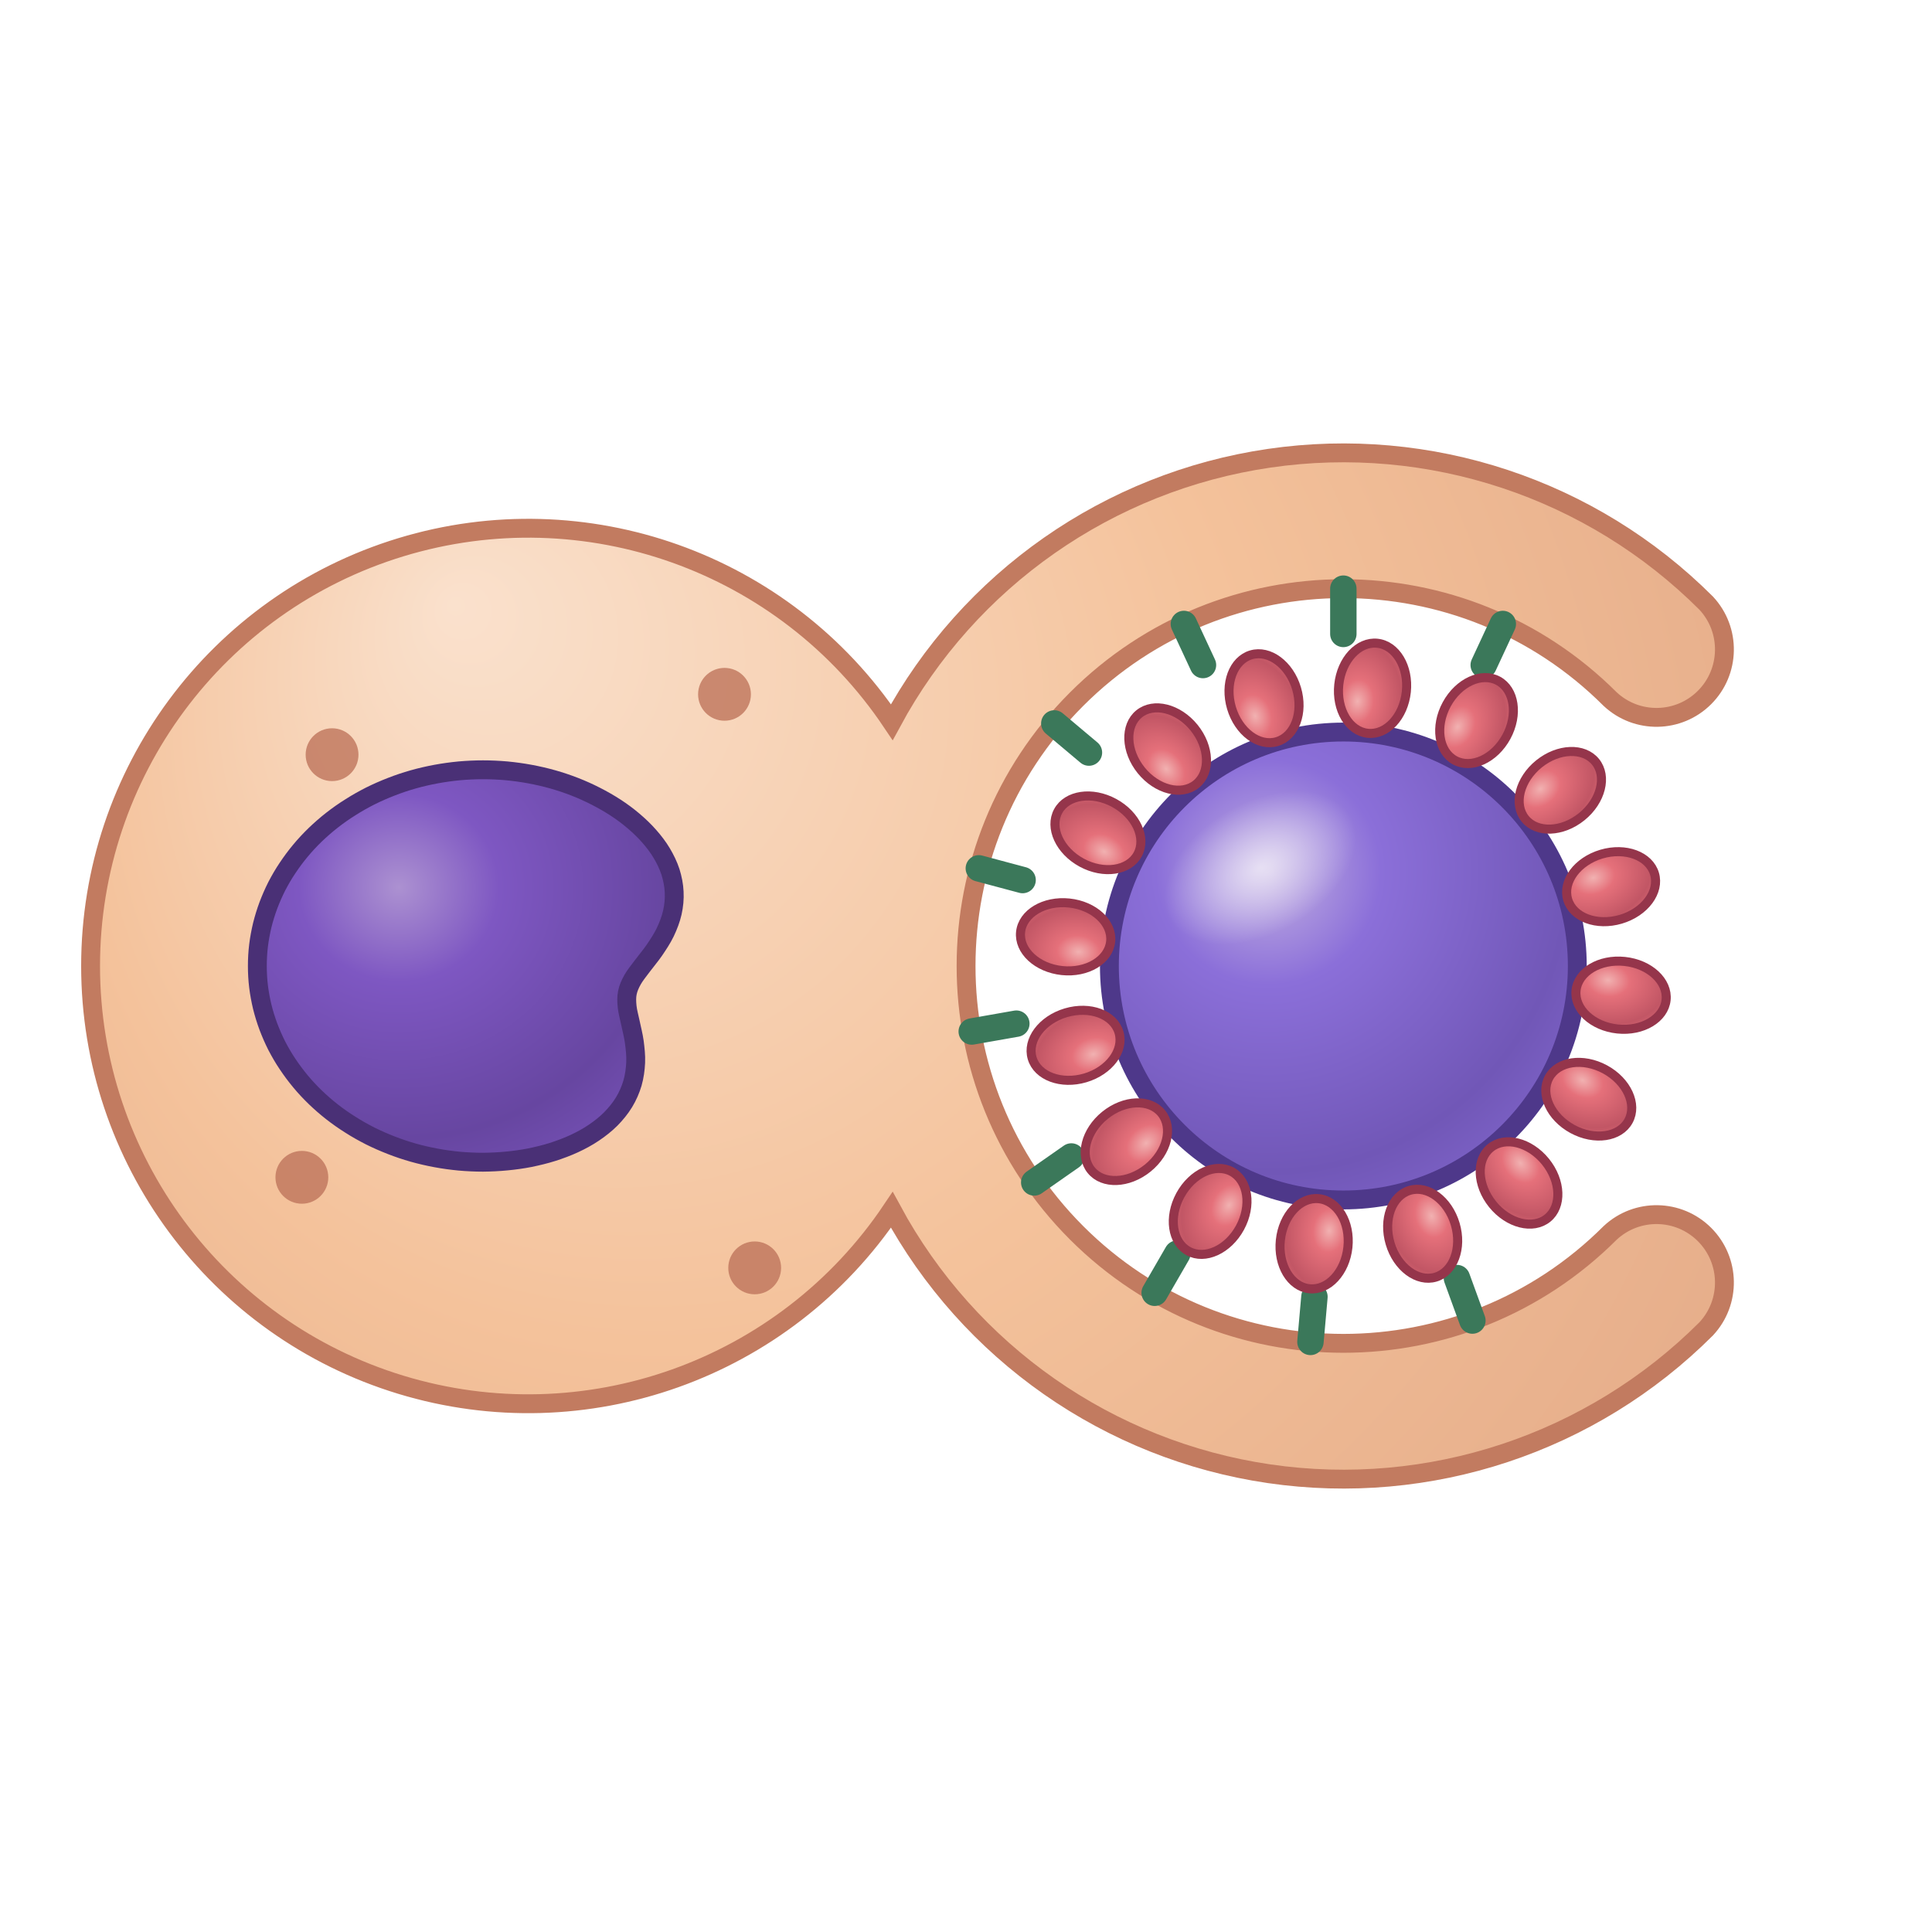
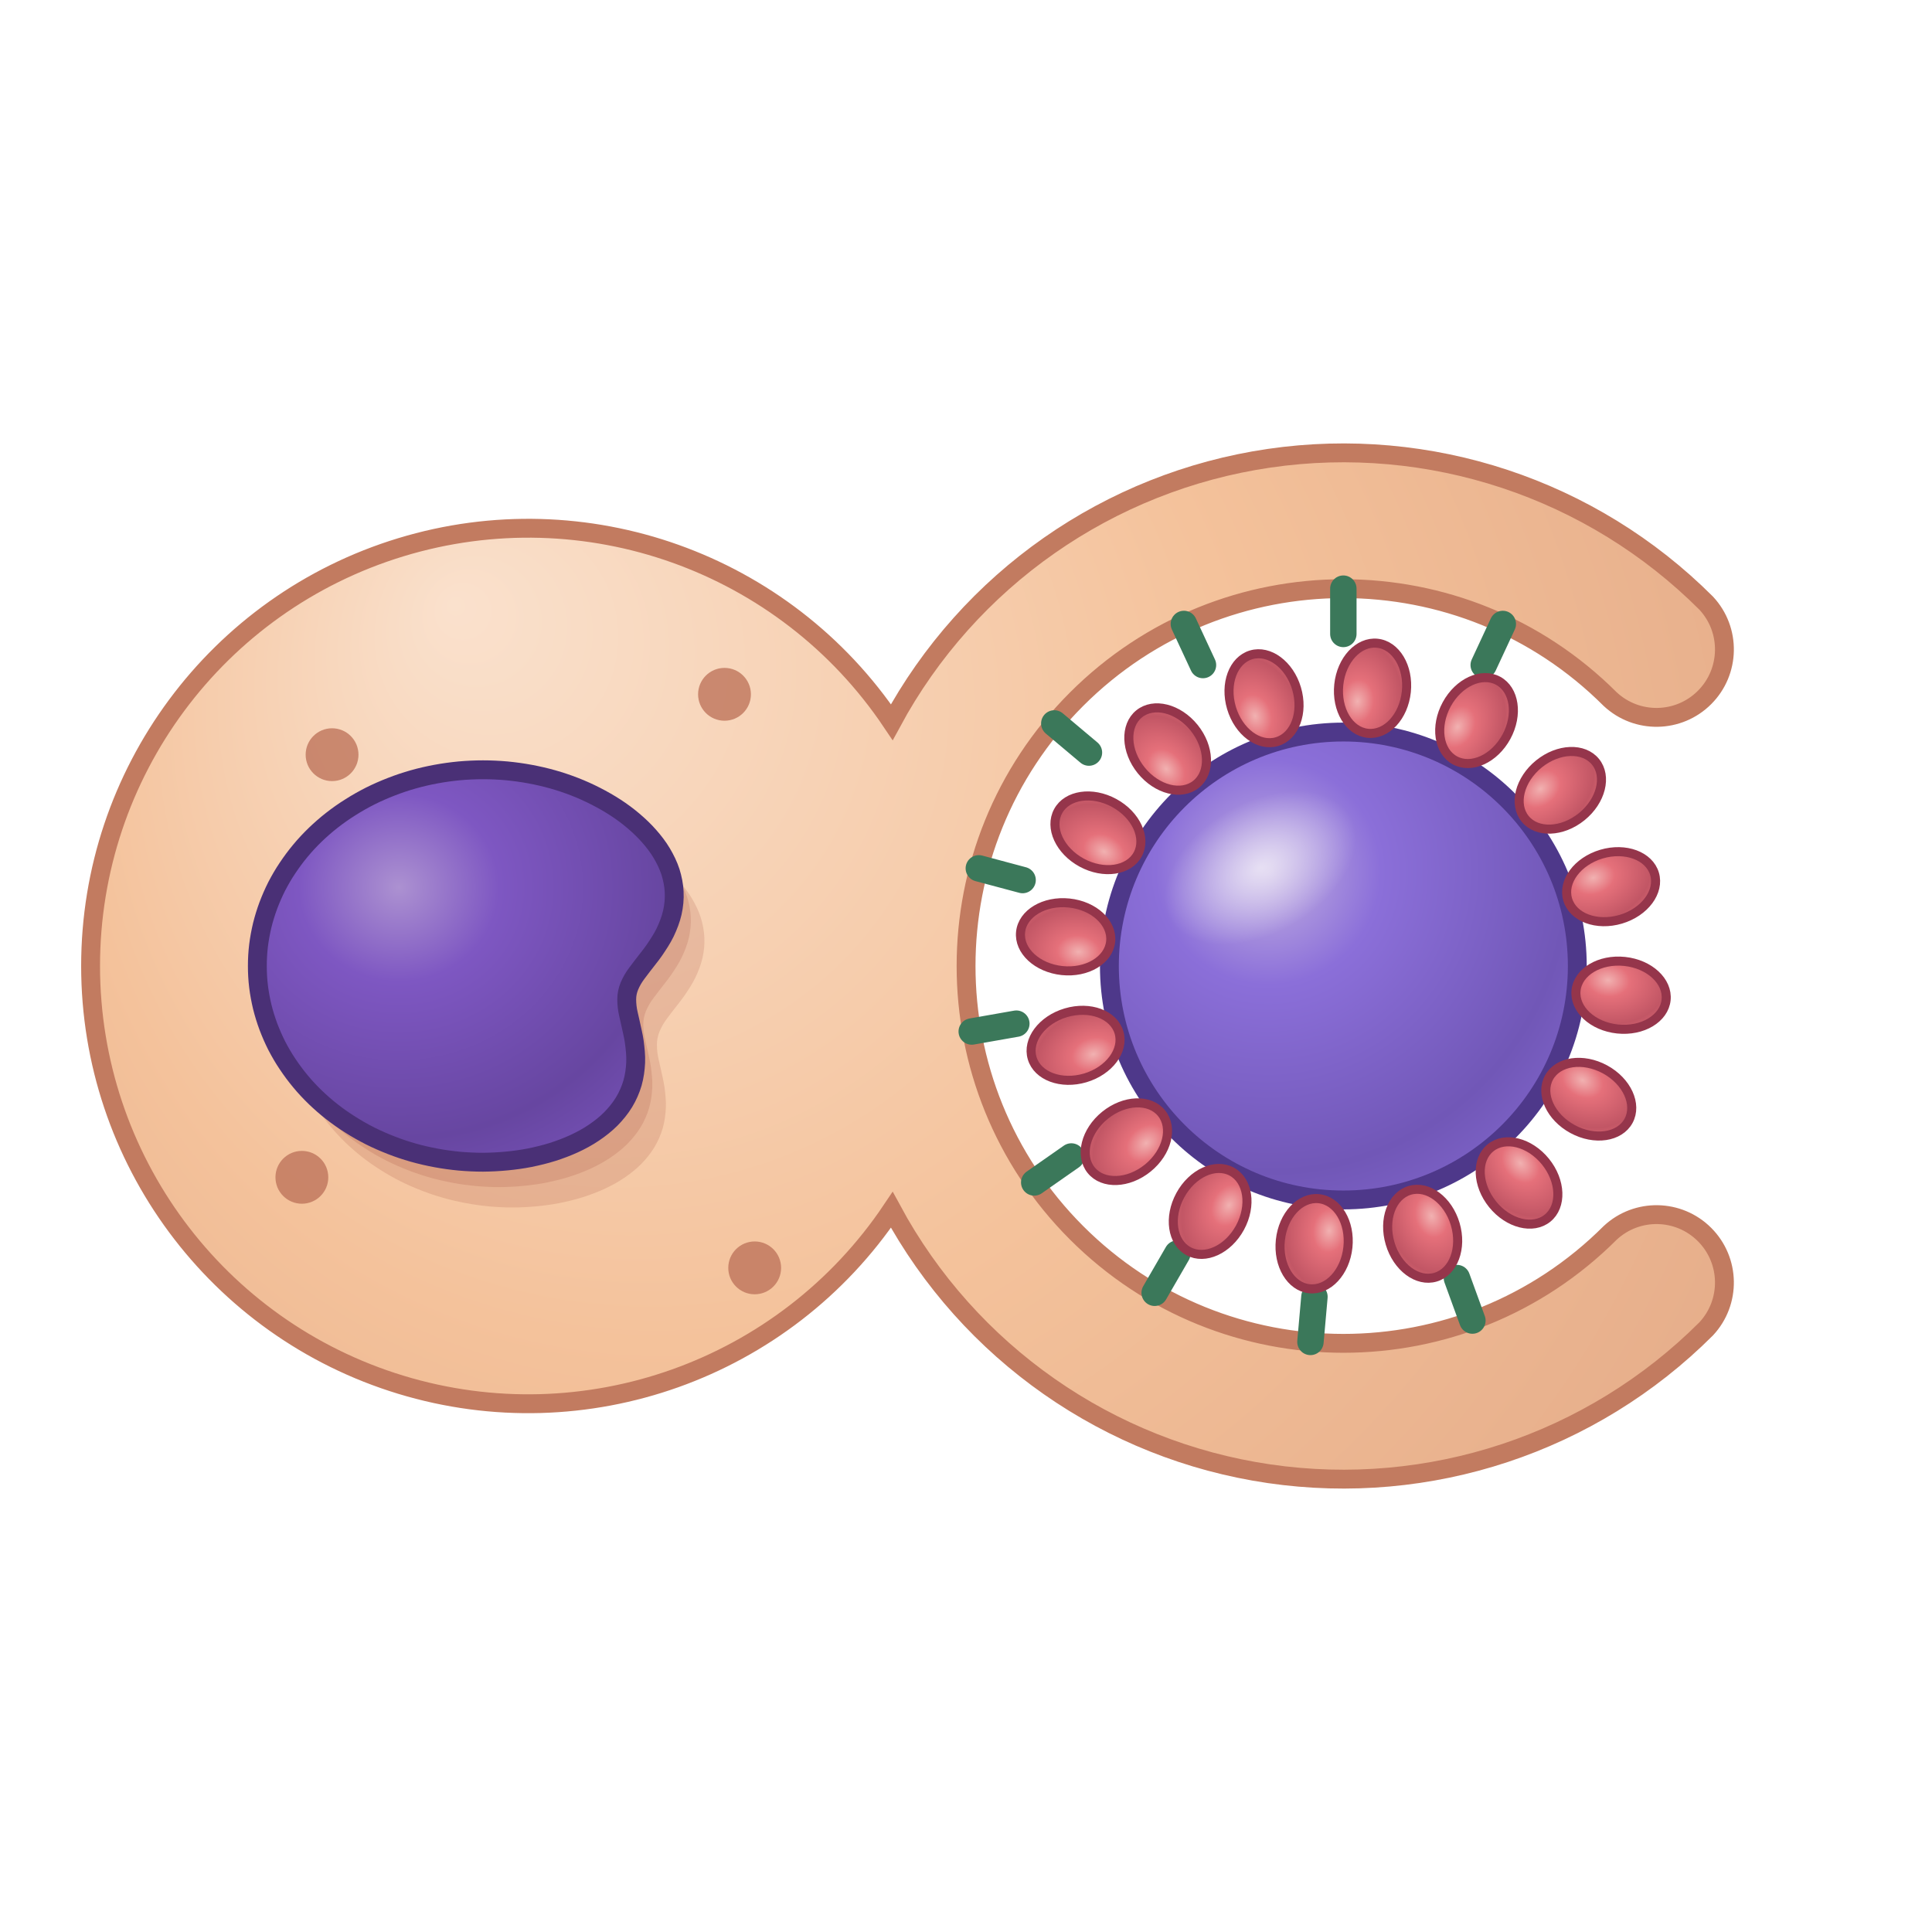
<svg xmlns="http://www.w3.org/2000/svg" viewBox="0 0 256 256" width="256" height="256" role="img" aria-labelledby="c3b-opsonisation-title">
  <defs>
    <radialGradient id="c3b-opsonisation-cell" gradientUnits="userSpaceOnUse" cx="110" cy="118" r="140" fx="60" fy="80">
      <stop offset="0" stop-color="#fae1cd" />
      <stop offset="0.55" stop-color="#F4C29B" />
      <stop offset="1" stop-color="#e5ac89" />
    </radialGradient>
    <radialGradient id="c3b-opsonisation-nucleus" cx="0.34" cy="0.3" r="0.8">
      <stop offset="0" stop-color="#ac91d1" />
      <stop offset="0.3" stop-color="#7E57C2" />
      <stop offset="0.8" stop-color="#6746a1" />
      <stop offset="1" stop-color="#734fb2" />
    </radialGradient>
    <radialGradient id="c3b-opsonisation-bug" cx="0.34" cy="0.3" r="0.8">
      <stop offset="0" stop-color="#c3b1e2" />
      <stop offset="0.3" stop-color="#8B6FD9" />
      <stop offset="0.8" stop-color="#7157b7" />
      <stop offset="1" stop-color="#7e63c8" />
    </radialGradient>
    <radialGradient id="c3b-opsonisation-c3b" cx="0.34" cy="0.3" r="0.8">
      <stop offset="0" stop-color="#f1b1b1" />
      <stop offset="0.3" stop-color="#E5707A" />
      <stop offset="0.8" stop-color="#c25665" />
      <stop offset="1" stop-color="#d46370" />
    </radialGradient>
    <radialGradient id="c3b-opsonisation-gloss">
      <stop offset="0" stop-color="#fff" stop-opacity="0.62" />
      <stop offset="1" stop-color="#fff" stop-opacity="0" />
    </radialGradient>
  </defs>
  <path d="M118.17 160.31A58 58 0 1 1 118.17 95.69A68 68 0 0 1 226.08 79.92A9 9 0 0 1 213.36 92.64A50 50 0 1 0 213.36 163.36A9 9 0 0 1 226.08 176.08A68 68 0 0 1 118.17 160.31Z" fill="url(#c3b-opsonisation-cell)" stroke="#c27b60" stroke-width="2.5" />
+   <g transform="translate(2.2 3.3)">
+     <path d="M85.11 128C84.63 128.65 84.15 129.22 83.82 129.81C83.49 130.4 83.25 130.94 83.13 131.54C83.01 132.13 83.03 132.73 83.1 133.4C83.17 134.07 83.38 134.79 83.54 135.56C83.7 136.34 83.93 137.2 84.05 138.07C84.16 138.93 84.27 139.87 84.23 140.78C84.19 141.69 84.06 142.63 83.81 143.51C83.55 144.39 83.17 145.26 82.69 146.05C82.21 146.84 81.6 147.59 80.93 148.27C80.26 148.94 79.49 149.55 78.67 150.1C77.86 150.65 76.97 151.13 76.06 151.55C75.15 151.97 74.18 152.33 73.21 152.64C72.23 152.95 71.22 153.19 70.21 153.4C69.19 153.6 68.16 153.74 67.12 153.84C66.09 153.94 65.04 153.99 64 154C62.96 154 61.91 153.95 60.87 153.86C59.84 153.76 58.8 153.62 57.78 153.43C56.76 153.24 55.75 153.01 54.76 152.73C53.77 152.45 52.79 152.12 51.84 151.75C50.89 151.38 49.95 150.97 49.05 150.52C48.15 150.06 47.27 149.57 46.43 149.03C45.58 148.5 44.77 147.93 43.99 147.32C43.22 146.72 42.48 146.07 41.78 145.4C41.08 144.72 40.42 144.02 39.81 143.28C39.2 142.55 38.63 141.78 38.11 141C37.58 140.22 37.11 139.4 36.68 138.58C36.26 137.75 35.89 136.9 35.56 136.03C35.24 135.17 34.97 134.29 34.75 133.41C34.54 132.52 34.37 131.62 34.26 130.72C34.15 129.82 34.1 128.91 34.1 128C34.1 127.09 34.15 126.18 34.26 125.28C34.37 124.38 34.54 123.48 34.75 122.59C34.97 121.71 35.24 120.83 35.56 119.97C35.89 119.1 36.26 118.25 36.68 117.42C37.11 116.6 37.58 115.78 38.11 115C38.63 114.22 39.2 113.45 39.81 112.72C40.42 111.98 41.08 111.28 41.78 110.6C42.48 109.93 43.22 109.28 43.99 108.68C44.77 108.07 45.58 107.5 46.43 106.97C47.27 106.43 48.15 105.94 49.05 105.48C49.95 105.03 50.89 104.62 51.84 104.25C52.79 103.88 53.77 103.55 54.76 103.27C55.75 102.99 56.76 102.76 57.78 102.57C58.8 102.38 59.84 102.24 60.87 102.14C61.91 102.05 62.96 102 64 102C65.04 102 66.09 102.05 67.13 102.14C68.16 102.24 69.2 102.38 70.22 102.57C71.24 102.76 72.25 102.99 73.24 103.27C74.23 103.55 75.21 103.88 76.16 104.25C77.11 104.62 78.04 105.04 78.94 105.5C79.84 105.96 80.72 106.46 81.55 107C82.38 107.54 83.18 108.13 83.92 108.76C84.66 109.39 85.37 110.06 86 110.78C86.63 111.49 87.21 112.25 87.68 113.04C88.15 113.83 88.56 114.67 88.84 115.53C89.11 116.39 89.29 117.29 89.33 118.19C89.38 119.09 89.29 120.02 89.09 120.91C88.89 121.8 88.54 122.7 88.14 123.54C87.74 124.37 87.2 125.18 86.69 125.93C86.18 126.67 85.59 127.35 85.11 128Z" fill="#801b11" opacity="0.13" />
+   </g>
+   <g transform="translate(4 6)">
+     <path d="M85.11 128C84.63 128.65 84.15 129.22 83.82 129.81C83.49 130.4 83.25 130.94 83.13 131.54C83.01 132.13 83.03 132.73 83.1 133.4C83.17 134.07 83.38 134.79 83.54 135.56C83.7 136.34 83.93 137.2 84.05 138.07C84.16 138.93 84.27 139.87 84.23 140.78C84.19 141.69 84.06 142.63 83.81 143.51C83.55 144.39 83.17 145.26 82.69 146.05C82.21 146.84 81.6 147.59 80.93 148.27C80.26 148.94 79.49 149.55 78.67 150.1C77.86 150.65 76.97 151.13 76.06 151.55C75.15 151.97 74.18 152.33 73.21 152.64C72.23 152.95 71.22 153.19 70.21 153.4C69.19 153.6 68.16 153.74 67.12 153.84C66.09 153.94 65.04 153.99 64 154C62.96 154 61.91 153.95 60.87 153.86C59.84 153.76 58.8 153.62 57.78 153.43C56.76 153.24 55.75 153.01 54.76 152.73C53.77 152.45 52.79 152.12 51.84 151.75C50.89 151.38 49.95 150.97 49.05 150.52C48.15 150.06 47.27 149.57 46.43 149.03C45.58 148.5 44.77 147.93 43.99 147.32C43.22 146.72 42.48 146.07 41.78 145.4C41.08 144.72 40.42 144.02 39.81 143.28C39.2 142.55 38.63 141.78 38.11 141C37.58 140.22 37.11 139.4 36.68 138.58C36.26 137.75 35.89 136.9 35.56 136.03C35.24 135.17 34.97 134.29 34.75 133.41C34.54 132.52 34.37 131.62 34.26 130.72C34.15 129.82 34.1 128.91 34.1 128C34.1 127.09 34.15 126.18 34.26 125.28C34.37 124.38 34.54 123.48 34.75 122.59C34.97 121.71 35.24 120.83 35.56 119.97C35.89 119.1 36.26 118.25 36.68 117.42C37.11 116.6 37.58 115.78 38.11 115C38.63 114.22 39.2 113.45 39.81 112.72C40.42 111.98 41.08 111.28 41.78 110.6C42.48 109.93 43.22 109.28 43.99 108.68C44.77 108.07 45.58 107.5 46.43 106.97C47.27 106.43 48.15 105.94 49.05 105.48C49.95 105.03 50.89 104.62 51.84 104.25C52.79 103.88 53.77 103.55 54.76 103.27C55.75 102.99 56.76 102.76 57.78 102.57C58.8 102.38 59.84 102.24 60.87 102.14C61.91 102.05 62.96 102 64 102C65.04 102 66.09 102.05 67.13 102.14C68.16 102.24 69.2 102.38 70.22 102.57C71.24 102.76 72.25 102.99 73.24 103.27C74.23 103.55 75.21 103.88 76.16 104.25C77.11 104.62 78.04 105.04 78.94 105.5C79.84 105.96 80.72 106.46 81.55 107C82.38 107.54 83.18 108.13 83.92 108.76C84.66 109.39 85.37 110.06 86 110.78C86.63 111.49 87.21 112.25 87.68 113.04C88.15 113.83 88.56 114.67 88.84 115.53C89.11 116.39 89.29 117.29 89.33 118.19C89.38 119.09 89.29 120.02 89.09 120.91C88.89 121.8 88.54 122.7 88.14 123.54C87.74 124.37 87.2 125.18 86.69 125.93C86.18 126.67 85.59 127.35 85.11 128Z" fill="#801b11" opacity="0.13" />
+   </g>
  <path d="M85.11 128C84.63 128.65 84.15 129.22 83.82 129.81C83.49 130.4 83.25 130.94 83.13 131.54C83.01 132.13 83.03 132.73 83.1 133.4C83.17 134.07 83.38 134.79 83.54 135.56C83.7 136.34 83.93 137.2 84.05 138.07C84.16 138.93 84.27 139.87 84.23 140.78C84.19 141.69 84.06 142.63 83.81 143.51C83.55 144.39 83.17 145.26 82.69 146.05C82.21 146.84 81.6 147.59 80.93 148.27C80.26 148.94 79.49 149.55 78.67 150.1C77.86 150.65 76.97 151.13 76.06 151.55C75.15 151.97 74.18 152.33 73.21 152.64C72.23 152.95 71.22 153.19 70.21 153.4C69.19 153.6 68.16 153.74 67.12 153.84C66.09 153.94 65.04 153.99 64 154C62.96 154 61.91 153.95 60.87 153.86C59.84 153.76 58.8 153.62 57.78 153.43C56.76 153.24 55.75 153.01 54.76 152.73C53.77 152.45 52.79 152.12 51.84 151.75C50.89 151.38 49.95 150.97 49.05 150.52C48.15 150.06 47.27 149.57 46.43 149.03C45.58 148.5 44.77 147.93 43.99 147.32C43.22 146.72 42.48 146.07 41.78 145.4C41.08 144.72 40.42 144.02 39.81 143.28C39.2 142.55 38.63 141.78 38.11 141C37.58 140.22 37.11 139.4 36.68 138.58C36.26 137.75 35.89 136.9 35.56 136.03C35.24 135.17 34.97 134.29 34.75 133.41C34.54 132.52 34.37 131.62 34.26 130.72C34.15 129.82 34.1 128.91 34.1 128C34.1 127.09 34.15 126.18 34.26 125.28C34.37 124.38 34.54 123.48 34.75 122.59C34.97 121.71 35.24 120.83 35.56 119.97C35.89 119.1 36.26 118.25 36.68 117.42C37.11 116.6 37.58 115.78 38.11 115C38.63 114.22 39.2 113.45 39.81 112.72C40.42 111.98 41.08 111.28 41.78 110.6C42.48 109.93 43.22 109.28 43.99 108.68C44.77 108.07 45.58 107.5 46.43 106.97C47.27 106.43 48.15 105.94 49.05 105.48C49.95 105.03 50.89 104.62 51.84 104.25C52.79 103.88 53.77 103.55 54.76 103.27C55.75 102.99 56.76 102.76 57.78 102.57C58.8 102.38 59.84 102.24 60.87 102.14C61.91 102.05 62.96 102 64 102C65.04 102 66.09 102.05 67.13 102.14C68.16 102.24 69.2 102.38 70.22 102.57C71.24 102.76 72.25 102.99 73.24 103.27C74.23 103.55 75.21 103.88 76.16 104.25C77.11 104.62 78.04 105.04 78.94 105.5C79.84 105.96 80.72 106.46 81.55 107C82.38 107.54 83.18 108.13 83.92 108.76C84.66 109.39 85.37 110.06 86 110.78C86.63 111.49 87.21 112.25 87.68 113.04C88.15 113.83 88.56 114.67 88.84 115.53C89.11 116.39 89.29 117.29 89.33 118.19C89.38 119.09 89.29 120.02 89.09 120.91C88.89 121.8 88.54 122.7 88.14 123.54C87.74 124.37 87.2 125.18 86.69 125.93C86.18 126.67 85.59 127.35 85.11 128Z" fill="url(#c3b-opsonisation-nucleus)" stroke="#4a3076" stroke-width="2.5" />
  <circle cx="96" cy="92" r="3.5" fill="#be745b" opacity="0.8" />
  <circle cx="44" cy="100" r="3.5" fill="#be745b" opacity="0.8" />
  <circle cx="100" cy="168" r="3.5" fill="#be745b" opacity="0.8" />
  <circle cx="40" cy="156" r="3.5" fill="#be745b" opacity="0.8" />
  <path d="M195.1 174.98L193.05 169.35M173.64 177.81L174.17 171.83M153 171.3L156 166.11M137.04 156.68L141.96 153.24M128.76 136.68L134.67 135.64M129.7 115.06L135.5 116.61M139.7 95.86L144.29 99.72M156.87 82.68L159.4 88.12M178 78L178 84M199.13 82.68L196.6 88.12" stroke="#3b785a" stroke-width="3.5" stroke-linecap="round" />
  <circle cx="178" cy="128" r="31" fill="url(#c3b-opsonisation-bug)" stroke="#4e388a" stroke-width="2.5" />
  <ellipse cx="167" cy="115" rx="13.75" ry="8.7" transform="rotate(-30 167 115)" fill="url(#c3b-opsonisation-gloss)" />
  <ellipse cx="214.8" cy="131.87" rx="6" ry="4.5" transform="rotate(6 214.8 131.87)" fill="url(#c3b-opsonisation-c3b)" stroke="#95354b" stroke-width="1.2" />
  <ellipse cx="210.52" cy="145.65" rx="6" ry="4.5" transform="rotate(28.5 210.52 145.65)" fill="url(#c3b-opsonisation-c3b)" stroke="#95354b" stroke-width="1.2" />
  <ellipse cx="201.28" cy="156.75" rx="6" ry="4.5" transform="rotate(51 201.28 156.75)" fill="url(#c3b-opsonisation-c3b)" stroke="#95354b" stroke-width="1.2" />
  <ellipse cx="188.51" cy="163.48" rx="6" ry="4.5" transform="rotate(73.5 188.51 163.48)" fill="url(#c3b-opsonisation-c3b)" stroke="#95354b" stroke-width="1.2" />
  <ellipse cx="174.13" cy="164.8" rx="6" ry="4.5" transform="rotate(96 174.13 164.8)" fill="url(#c3b-opsonisation-c3b)" stroke="#95354b" stroke-width="1.2" />
  <ellipse cx="160.35" cy="160.52" rx="6" ry="4.5" transform="rotate(118.5 160.35 160.52)" fill="url(#c3b-opsonisation-c3b)" stroke="#95354b" stroke-width="1.2" />
  <ellipse cx="149.25" cy="151.28" rx="6" ry="4.5" transform="rotate(141 149.25 151.28)" fill="url(#c3b-opsonisation-c3b)" stroke="#95354b" stroke-width="1.2" />
  <ellipse cx="142.52" cy="138.51" rx="6" ry="4.5" transform="rotate(163.5 142.52 138.51)" fill="url(#c3b-opsonisation-c3b)" stroke="#95354b" stroke-width="1.2" />
  <ellipse cx="141.2" cy="124.13" rx="6" ry="4.5" transform="rotate(186 141.2 124.13)" fill="url(#c3b-opsonisation-c3b)" stroke="#95354b" stroke-width="1.2" />
  <ellipse cx="145.48" cy="110.35" rx="6" ry="4.5" transform="rotate(208.5 145.48 110.35)" fill="url(#c3b-opsonisation-c3b)" stroke="#95354b" stroke-width="1.2" />
  <ellipse cx="154.72" cy="99.25" rx="6" ry="4.5" transform="rotate(231 154.72 99.25)" fill="url(#c3b-opsonisation-c3b)" stroke="#95354b" stroke-width="1.2" />
  <ellipse cx="167.49" cy="92.52" rx="6" ry="4.5" transform="rotate(253.5 167.49 92.52)" fill="url(#c3b-opsonisation-c3b)" stroke="#95354b" stroke-width="1.2" />
  <ellipse cx="181.87" cy="91.2" rx="6" ry="4.5" transform="rotate(276 181.87 91.2)" fill="url(#c3b-opsonisation-c3b)" stroke="#95354b" stroke-width="1.2" />
  <ellipse cx="195.65" cy="95.48" rx="6" ry="4.5" transform="rotate(298.5 195.65 95.48)" fill="url(#c3b-opsonisation-c3b)" stroke="#95354b" stroke-width="1.2" />
  <ellipse cx="206.75" cy="104.72" rx="6" ry="4.5" transform="rotate(321 206.75 104.72)" fill="url(#c3b-opsonisation-c3b)" stroke="#95354b" stroke-width="1.2" />
  <ellipse cx="213.48" cy="117.49" rx="6" ry="4.5" transform="rotate(343.5 213.48 117.49)" fill="url(#c3b-opsonisation-c3b)" stroke="#95354b" stroke-width="1.2" />
</svg>
